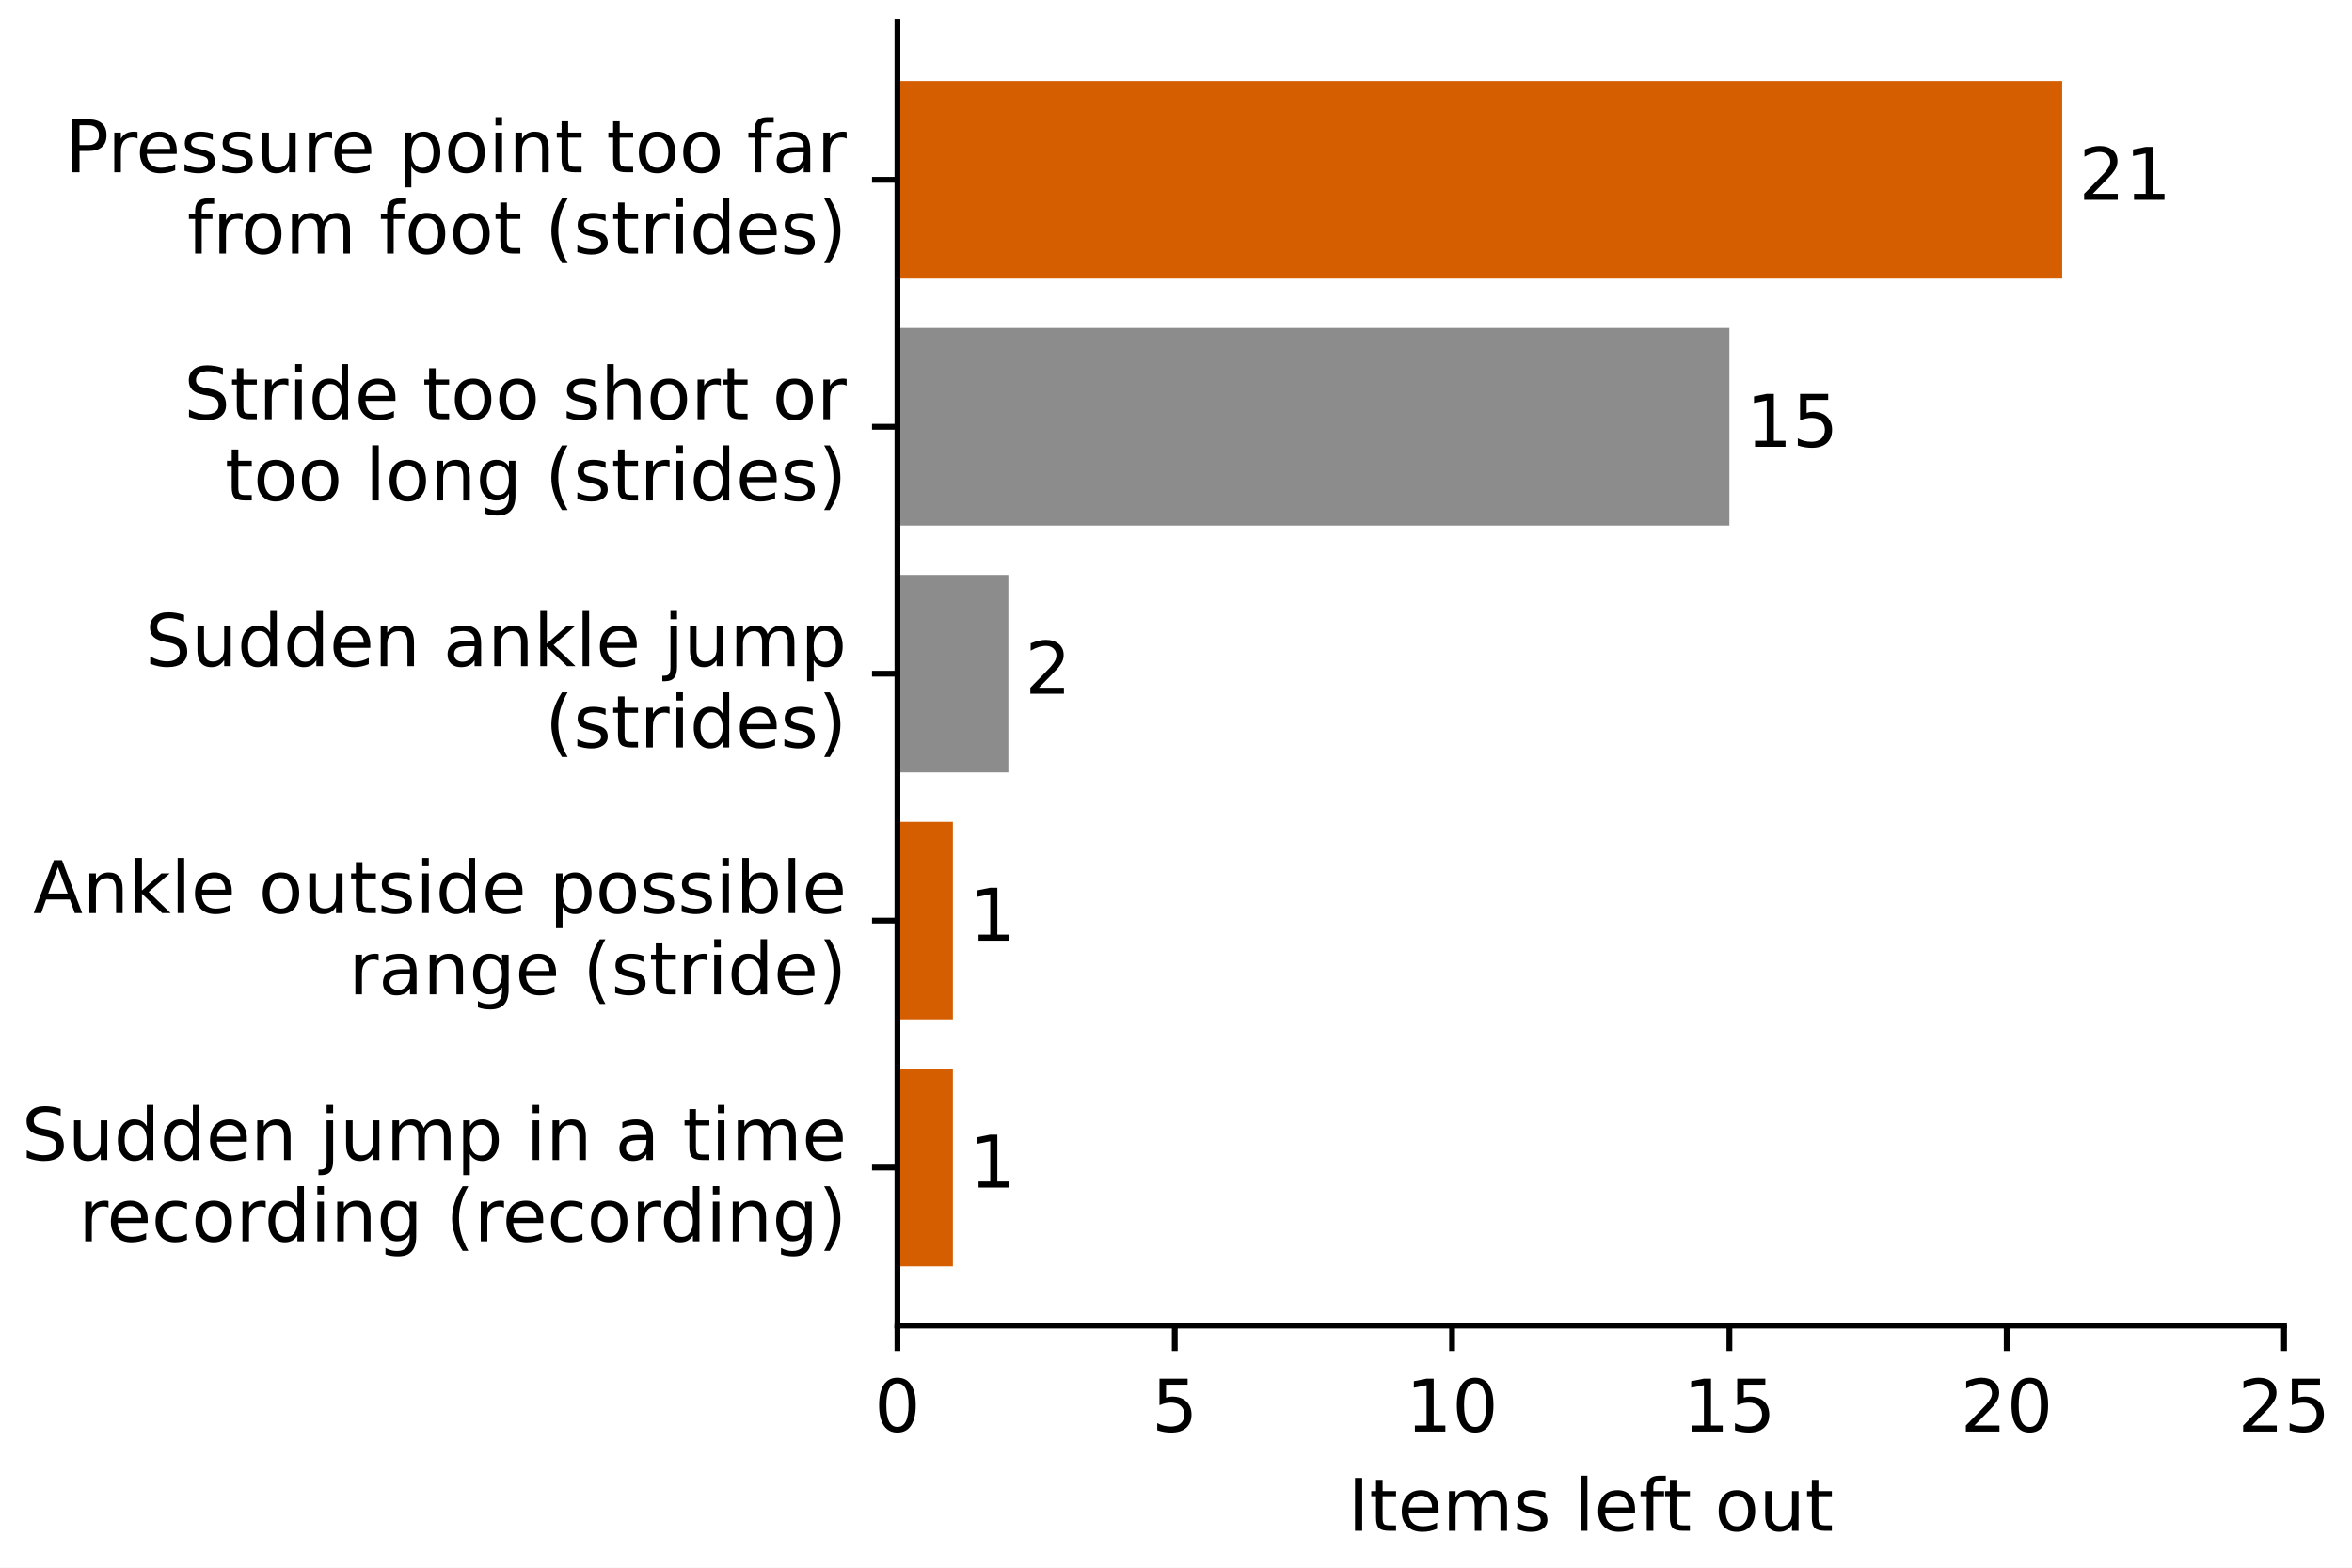
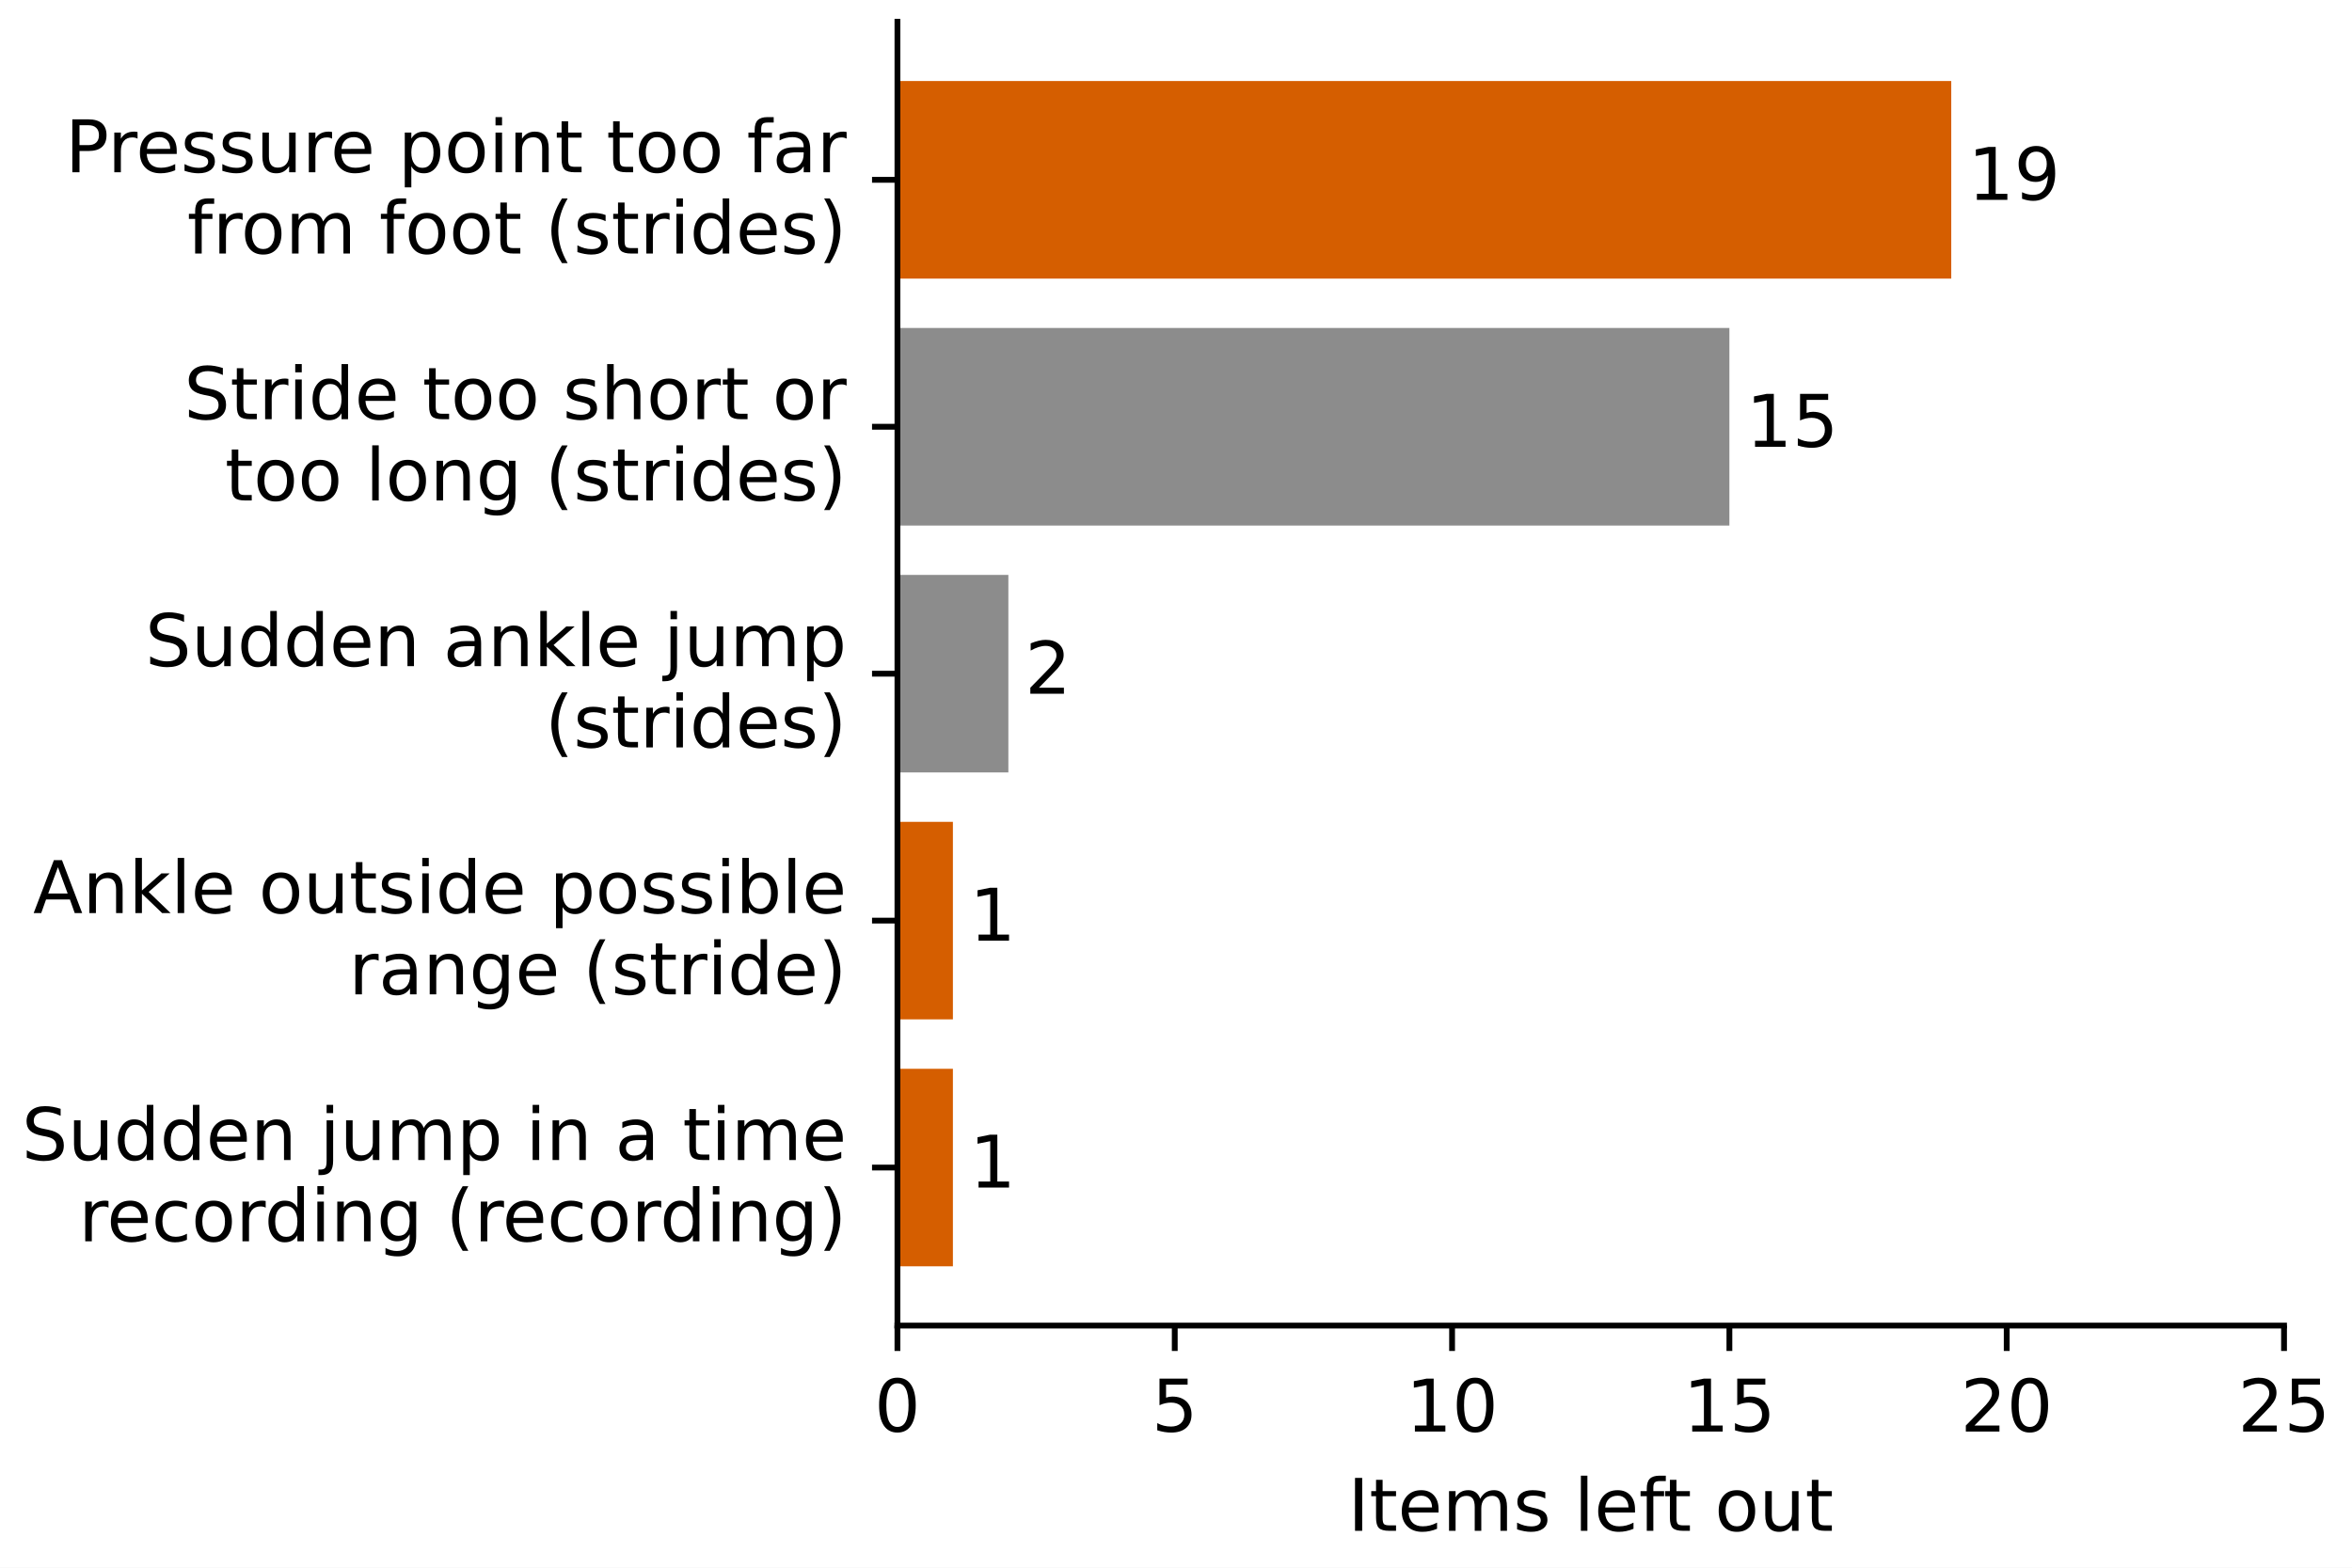
<svg xmlns="http://www.w3.org/2000/svg" xmlns:xlink="http://www.w3.org/1999/xlink" width="324pt" height="216pt" viewBox="0 0 324 216" version="1.1">
  <defs>
    <style type="text/css">*{stroke-linejoin: round; stroke-linecap: butt}</style>
  </defs>
  <g id="figure_1">
    <g id="patch_1">
      <path d="M 0 216  L 324 216  L 324 0  L 0 0  z " style="fill: #ffffff" />
    </g>
    <g id="axes_1">
      <g id="patch_2">
        <path d="M 123.627 182.644  L 314.637 182.644  L 314.637 3  L 123.627 3  z " style="fill: #ffffff" />
      </g>
      <g id="patch_3">
-         <path d="M 123.627 174.478  L 131.267 174.478  L 131.267 147.259  L 123.627 147.259  z " clip-path="url(#pdf48faaef5)" style="fill: #d55e00" />
+         <path d="M 123.627 174.478  L 131.267 174.478  L 131.267 147.259  L 123.627 147.259  z " clip-path="url(#p18953fcb03)" style="fill: #d55e00" />
      </g>
      <g id="patch_4">
-         <path d="M 123.627 140.455  L 131.267 140.455  L 131.267 113.236  L 123.627 113.236  z " clip-path="url(#pdf48faaef5)" style="fill: #d55e00" />
+         <path d="M 123.627 140.455  L 131.267 140.455  L 131.267 113.236  L 123.627 113.236  z " clip-path="url(#p18953fcb03)" style="fill: #d55e00" />
      </g>
      <g id="patch_5">
-         <path d="M 123.627 106.431  L 138.908 106.431  L 138.908 79.213  L 123.627 79.213  z " clip-path="url(#pdf48faaef5)" style="fill: #8c8c8c" />
+         <path d="M 123.627 106.431  L 138.908 106.431  L 138.908 79.213  L 123.627 79.213  z " clip-path="url(#p18953fcb03)" style="fill: #8c8c8c" />
      </g>
      <g id="patch_6">
-         <path d="M 123.627 72.408  L 238.233 72.408  L 238.233 45.189  L 123.627 45.189  z " clip-path="url(#pdf48faaef5)" style="fill: #8c8c8c" />
+         <path d="M 123.627 72.408  L 238.233 72.408  L 238.233 45.189  L 123.627 45.189  z " clip-path="url(#p18953fcb03)" style="fill: #8c8c8c" />
      </g>
      <g id="patch_7">
-         <path d="M 123.627 38.385  L 284.076 38.385  L 284.076 11.166  L 123.627 11.166  z " clip-path="url(#pdf48faaef5)" style="fill: #d55e00" />
+         <path d="M 123.627 38.385  L 268.795 38.385  L 268.795 11.166  L 123.627 11.166  z " clip-path="url(#p18953fcb03)" style="fill: #d55e00" />
      </g>
      <g id="matplotlib.axis_1">
        <g id="xtick_1">
          <g id="line2d_1">
            <defs>
-               <path id="m8a7dfdd1c2" d="M 0 0  L 0 3.5  " style="stroke: #000000; stroke-width: 0.8" />
+               <path id="mf8f6fd2072" d="M 0 0  L 0 3.5  " style="stroke: #000000; stroke-width: 0.8" />
            </defs>
            <g>
-               <use xlink:href="#m8a7dfdd1c2" x="123.627" y="182.644" style="stroke: #000000; stroke-width: 0.8" />
+               <use xlink:href="#mf8f6fd2072" x="123.627" y="182.644" style="stroke: #000000; stroke-width: 0.8" />
            </g>
          </g>
          <g id="text_1">
            <g transform="translate(120.4456 197.2419) scale(0.1 -0.1)">
              <defs>
                <path id="DejaVuSans-30" d="M 2034 4250  Q 1547 4250 1301 3770  Q 1056 3291 1056 2328  Q 1056 1369 1301 889  Q 1547 409 2034 409  Q 2525 409 2770 889  Q 3016 1369 3016 2328  Q 3016 3291 2770 3770  Q 2525 4250 2034 4250  z M 2034 4750  Q 2819 4750 3233 4129  Q 3647 3509 3647 2328  Q 3647 1150 3233 529  Q 2819 -91 2034 -91  Q 1250 -91 836 529  Q 422 1150 422 2328  Q 422 3509 836 4129  Q 1250 4750 2034 4750  z " transform="scale(0.015625)" />
              </defs>
              <use xlink:href="#DejaVuSans-30" />
            </g>
          </g>
        </g>
        <g id="xtick_2">
          <g id="line2d_2">
            <g>
-               <use xlink:href="#m8a7dfdd1c2" x="161.829" y="182.644" style="stroke: #000000; stroke-width: 0.8" />
+               <use xlink:href="#mf8f6fd2072" x="161.829" y="182.644" style="stroke: #000000; stroke-width: 0.8" />
            </g>
          </g>
          <g id="text_2">
            <g transform="translate(158.6476 197.2419) scale(0.1 -0.1)">
              <defs>
                <path id="DejaVuSans-35" d="M 691 4666  L 3169 4666  L 3169 4134  L 1269 4134  L 1269 2991  Q 1406 3038 1543 3061  Q 1681 3084 1819 3084  Q 2600 3084 3056 2656  Q 3513 2228 3513 1497  Q 3513 744 3044 326  Q 2575 -91 1722 -91  Q 1428 -91 1123 -41  Q 819 9 494 109  L 494 744  Q 775 591 1075 516  Q 1375 441 1709 441  Q 2250 441 2565 725  Q 2881 1009 2881 1497  Q 2881 1984 2565 2268  Q 2250 2553 1709 2553  Q 1456 2553 1204 2497  Q 953 2441 691 2322  L 691 4666  z " transform="scale(0.015625)" />
              </defs>
              <use xlink:href="#DejaVuSans-35" />
            </g>
          </g>
        </g>
        <g id="xtick_3">
          <g id="line2d_3">
            <g>
-               <use xlink:href="#m8a7dfdd1c2" x="200.031" y="182.644" style="stroke: #000000; stroke-width: 0.8" />
+               <use xlink:href="#mf8f6fd2072" x="200.031" y="182.644" style="stroke: #000000; stroke-width: 0.8" />
            </g>
          </g>
          <g id="text_3">
            <g transform="translate(193.6685 197.2419) scale(0.1 -0.1)">
              <defs>
                <path id="DejaVuSans-31" d="M 794 531  L 1825 531  L 1825 4091  L 703 3866  L 703 4441  L 1819 4666  L 2450 4666  L 2450 531  L 3481 531  L 3481 0  L 794 0  L 794 531  z " transform="scale(0.015625)" />
              </defs>
              <use xlink:href="#DejaVuSans-31" />
              <use xlink:href="#DejaVuSans-30" transform="translate(63.62305 0)" />
            </g>
          </g>
        </g>
        <g id="xtick_4">
          <g id="line2d_4">
            <g>
-               <use xlink:href="#m8a7dfdd1c2" x="238.233" y="182.644" style="stroke: #000000; stroke-width: 0.8" />
+               <use xlink:href="#mf8f6fd2072" x="238.233" y="182.644" style="stroke: #000000; stroke-width: 0.8" />
            </g>
          </g>
          <g id="text_4">
            <g transform="translate(231.8706 197.2419) scale(0.1 -0.1)">
              <use xlink:href="#DejaVuSans-31" />
              <use xlink:href="#DejaVuSans-35" transform="translate(63.62305 0)" />
            </g>
          </g>
        </g>
        <g id="xtick_5">
          <g id="line2d_5">
            <g>
-               <use xlink:href="#m8a7dfdd1c2" x="276.435" y="182.644" style="stroke: #000000; stroke-width: 0.8" />
+               <use xlink:href="#mf8f6fd2072" x="276.435" y="182.644" style="stroke: #000000; stroke-width: 0.8" />
            </g>
          </g>
          <g id="text_5">
            <g transform="translate(270.0727 197.2419) scale(0.1 -0.1)">
              <defs>
                <path id="DejaVuSans-32" d="M 1228 531  L 3431 531  L 3431 0  L 469 0  L 469 531  Q 828 903 1448 1529  Q 2069 2156 2228 2338  Q 2531 2678 2651 2914  Q 2772 3150 2772 3378  Q 2772 3750 2511 3984  Q 2250 4219 1831 4219  Q 1534 4219 1204 4116  Q 875 4013 500 3803  L 500 4441  Q 881 4594 1212 4672  Q 1544 4750 1819 4750  Q 2544 4750 2975 4387  Q 3406 4025 3406 3419  Q 3406 3131 3298 2873  Q 3191 2616 2906 2266  Q 2828 2175 2409 1742  Q 1991 1309 1228 531  z " transform="scale(0.015625)" />
              </defs>
              <use xlink:href="#DejaVuSans-32" />
              <use xlink:href="#DejaVuSans-30" transform="translate(63.62305 0)" />
            </g>
          </g>
        </g>
        <g id="xtick_6">
          <g id="line2d_6">
            <g>
-               <use xlink:href="#m8a7dfdd1c2" x="314.637" y="182.644" style="stroke: #000000; stroke-width: 0.8" />
+               <use xlink:href="#mf8f6fd2072" x="314.637" y="182.644" style="stroke: #000000; stroke-width: 0.8" />
            </g>
          </g>
          <g id="text_6">
            <g transform="translate(308.2748 197.2419) scale(0.1 -0.1)">
              <use xlink:href="#DejaVuSans-32" />
              <use xlink:href="#DejaVuSans-35" transform="translate(63.62305 0)" />
            </g>
          </g>
        </g>
        <g id="text_7">
          <g transform="translate(185.6805 210.9201) scale(0.1 -0.1)">
            <defs>
              <path id="DejaVuSans-49" d="M 628 4666  L 1259 4666  L 1259 0  L 628 0  L 628 4666  z " transform="scale(0.015625)" />
              <path id="DejaVuSans-74" d="M 1172 4494  L 1172 3500  L 2356 3500  L 2356 3053  L 1172 3053  L 1172 1153  Q 1172 725 1289 603  Q 1406 481 1766 481  L 2356 481  L 2356 0  L 1766 0  Q 1100 0 847 248  Q 594 497 594 1153  L 594 3053  L 172 3053  L 172 3500  L 594 3500  L 594 4494  L 1172 4494  z " transform="scale(0.015625)" />
              <path id="DejaVuSans-65" d="M 3597 1894  L 3597 1613  L 953 1613  Q 991 1019 1311 708  Q 1631 397 2203 397  Q 2534 397 2845 478  Q 3156 559 3463 722  L 3463 178  Q 3153 47 2828 -22  Q 2503 -91 2169 -91  Q 1331 -91 842 396  Q 353 884 353 1716  Q 353 2575 817 3079  Q 1281 3584 2069 3584  Q 2775 3584 3186 3129  Q 3597 2675 3597 1894  z M 3022 2063  Q 3016 2534 2758 2815  Q 2500 3097 2075 3097  Q 1594 3097 1305 2825  Q 1016 2553 972 2059  L 3022 2063  z " transform="scale(0.015625)" />
              <path id="DejaVuSans-6d" d="M 3328 2828  Q 3544 3216 3844 3400  Q 4144 3584 4550 3584  Q 5097 3584 5394 3201  Q 5691 2819 5691 2113  L 5691 0  L 5113 0  L 5113 2094  Q 5113 2597 4934 2840  Q 4756 3084 4391 3084  Q 3944 3084 3684 2787  Q 3425 2491 3425 1978  L 3425 0  L 2847 0  L 2847 2094  Q 2847 2600 2669 2842  Q 2491 3084 2119 3084  Q 1678 3084 1418 2786  Q 1159 2488 1159 1978  L 1159 0  L 581 0  L 581 3500  L 1159 3500  L 1159 2956  Q 1356 3278 1631 3431  Q 1906 3584 2284 3584  Q 2666 3584 2933 3390  Q 3200 3197 3328 2828  z " transform="scale(0.015625)" />
              <path id="DejaVuSans-73" d="M 2834 3397  L 2834 2853  Q 2591 2978 2328 3040  Q 2066 3103 1784 3103  Q 1356 3103 1142 2972  Q 928 2841 928 2578  Q 928 2378 1081 2264  Q 1234 2150 1697 2047  L 1894 2003  Q 2506 1872 2764 1633  Q 3022 1394 3022 966  Q 3022 478 2636 193  Q 2250 -91 1575 -91  Q 1294 -91 989 -36  Q 684 19 347 128  L 347 722  Q 666 556 975 473  Q 1284 391 1588 391  Q 1994 391 2212 530  Q 2431 669 2431 922  Q 2431 1156 2273 1281  Q 2116 1406 1581 1522  L 1381 1569  Q 847 1681 609 1914  Q 372 2147 372 2553  Q 372 3047 722 3315  Q 1072 3584 1716 3584  Q 2034 3584 2315 3537  Q 2597 3491 2834 3397  z " transform="scale(0.015625)" />
              <path id="DejaVuSans-20" transform="scale(0.015625)" />
              <path id="DejaVuSans-6c" d="M 603 4863  L 1178 4863  L 1178 0  L 603 0  L 603 4863  z " transform="scale(0.015625)" />
              <path id="DejaVuSans-66" d="M 2375 4863  L 2375 4384  L 1825 4384  Q 1516 4384 1395 4259  Q 1275 4134 1275 3809  L 1275 3500  L 2222 3500  L 2222 3053  L 1275 3053  L 1275 0  L 697 0  L 697 3053  L 147 3053  L 147 3500  L 697 3500  L 697 3744  Q 697 4328 969 4595  Q 1241 4863 1831 4863  L 2375 4863  z " transform="scale(0.015625)" />
              <path id="DejaVuSans-6f" d="M 1959 3097  Q 1497 3097 1228 2736  Q 959 2375 959 1747  Q 959 1119 1226 758  Q 1494 397 1959 397  Q 2419 397 2687 759  Q 2956 1122 2956 1747  Q 2956 2369 2687 2733  Q 2419 3097 1959 3097  z M 1959 3584  Q 2709 3584 3137 3096  Q 3566 2609 3566 1747  Q 3566 888 3137 398  Q 2709 -91 1959 -91  Q 1206 -91 779 398  Q 353 888 353 1747  Q 353 2609 779 3096  Q 1206 3584 1959 3584  z " transform="scale(0.015625)" />
              <path id="DejaVuSans-75" d="M 544 1381  L 544 3500  L 1119 3500  L 1119 1403  Q 1119 906 1312 657  Q 1506 409 1894 409  Q 2359 409 2629 706  Q 2900 1003 2900 1516  L 2900 3500  L 3475 3500  L 3475 0  L 2900 0  L 2900 538  Q 2691 219 2414 64  Q 2138 -91 1772 -91  Q 1169 -91 856 284  Q 544 659 544 1381  z M 1991 3584  L 1991 3584  z " transform="scale(0.015625)" />
            </defs>
            <use xlink:href="#DejaVuSans-49" />
            <use xlink:href="#DejaVuSans-74" transform="translate(29.49219 0)" />
            <use xlink:href="#DejaVuSans-65" transform="translate(68.70117 0)" />
            <use xlink:href="#DejaVuSans-6d" transform="translate(130.2246 0)" />
            <use xlink:href="#DejaVuSans-73" transform="translate(227.6367 0)" />
            <use xlink:href="#DejaVuSans-20" transform="translate(279.7363 0)" />
            <use xlink:href="#DejaVuSans-6c" transform="translate(311.5234 0)" />
            <use xlink:href="#DejaVuSans-65" transform="translate(339.3066 0)" />
            <use xlink:href="#DejaVuSans-66" transform="translate(400.8301 0)" />
            <use xlink:href="#DejaVuSans-74" transform="translate(434.2852 0)" />
            <use xlink:href="#DejaVuSans-20" transform="translate(473.4941 0)" />
            <use xlink:href="#DejaVuSans-6f" transform="translate(505.2812 0)" />
            <use xlink:href="#DejaVuSans-75" transform="translate(566.4629 0)" />
            <use xlink:href="#DejaVuSans-74" transform="translate(629.8418 0)" />
          </g>
        </g>
      </g>
      <g id="matplotlib.axis_2">
        <g id="ytick_1">
          <g id="line2d_7">
            <defs>
-               <path id="m65fc796db2" d="M 0 0  L -3.5 0  " style="stroke: #000000; stroke-width: 0.8" />
+               <path id="mb30c37a67d" d="M 0 0  L -3.5 0  " style="stroke: #000000; stroke-width: 0.8" />
            </defs>
            <g>
-               <use xlink:href="#m65fc796db2" x="123.627" y="160.869" style="stroke: #000000; stroke-width: 0.8" />
+               <use xlink:href="#mb30c37a67d" x="123.627" y="160.869" style="stroke: #000000; stroke-width: 0.8" />
            </g>
          </g>
          <g id="text_8">
            <g transform="translate(3.00024 159.8287) scale(0.1 -0.1)">
              <defs>
                <path id="DejaVuSans-53" d="M 3425 4513  L 3425 3897  Q 3066 4069 2747 4153  Q 2428 4238 2131 4238  Q 1616 4238 1336 4038  Q 1056 3838 1056 3469  Q 1056 3159 1242 3001  Q 1428 2844 1947 2747  L 2328 2669  Q 3034 2534 3370 2195  Q 3706 1856 3706 1288  Q 3706 609 3251 259  Q 2797 -91 1919 -91  Q 1588 -91 1214 -16  Q 841 59 441 206  L 441 856  Q 825 641 1194 531  Q 1563 422 1919 422  Q 2459 422 2753 634  Q 3047 847 3047 1241  Q 3047 1584 2836 1778  Q 2625 1972 2144 2069  L 1759 2144  Q 1053 2284 737 2584  Q 422 2884 422 3419  Q 422 4038 858 4394  Q 1294 4750 2059 4750  Q 2388 4750 2728 4690  Q 3069 4631 3425 4513  z " transform="scale(0.015625)" />
                <path id="DejaVuSans-64" d="M 2906 2969  L 2906 4863  L 3481 4863  L 3481 0  L 2906 0  L 2906 525  Q 2725 213 2448 61  Q 2172 -91 1784 -91  Q 1150 -91 751 415  Q 353 922 353 1747  Q 353 2572 751 3078  Q 1150 3584 1784 3584  Q 2172 3584 2448 3432  Q 2725 3281 2906 2969  z M 947 1747  Q 947 1113 1208 752  Q 1469 391 1925 391  Q 2381 391 2643 752  Q 2906 1113 2906 1747  Q 2906 2381 2643 2742  Q 2381 3103 1925 3103  Q 1469 3103 1208 2742  Q 947 2381 947 1747  z " transform="scale(0.015625)" />
                <path id="DejaVuSans-6e" d="M 3513 2113  L 3513 0  L 2938 0  L 2938 2094  Q 2938 2591 2744 2837  Q 2550 3084 2163 3084  Q 1697 3084 1428 2787  Q 1159 2491 1159 1978  L 1159 0  L 581 0  L 581 3500  L 1159 3500  L 1159 2956  Q 1366 3272 1645 3428  Q 1925 3584 2291 3584  Q 2894 3584 3203 3211  Q 3513 2838 3513 2113  z " transform="scale(0.015625)" />
                <path id="DejaVuSans-6a" d="M 603 3500  L 1178 3500  L 1178 -63  Q 1178 -731 923 -1031  Q 669 -1331 103 -1331  L -116 -1331  L -116 -844  L 38 -844  Q 366 -844 484 -692  Q 603 -541 603 -63  L 603 3500  z M 603 4863  L 1178 4863  L 1178 4134  L 603 4134  L 603 4863  z " transform="scale(0.015625)" />
                <path id="DejaVuSans-70" d="M 1159 525  L 1159 -1331  L 581 -1331  L 581 3500  L 1159 3500  L 1159 2969  Q 1341 3281 1617 3432  Q 1894 3584 2278 3584  Q 2916 3584 3314 3078  Q 3713 2572 3713 1747  Q 3713 922 3314 415  Q 2916 -91 2278 -91  Q 1894 -91 1617 61  Q 1341 213 1159 525  z M 3116 1747  Q 3116 2381 2855 2742  Q 2594 3103 2138 3103  Q 1681 3103 1420 2742  Q 1159 2381 1159 1747  Q 1159 1113 1420 752  Q 1681 391 2138 391  Q 2594 391 2855 752  Q 3116 1113 3116 1747  z " transform="scale(0.015625)" />
                <path id="DejaVuSans-69" d="M 603 3500  L 1178 3500  L 1178 0  L 603 0  L 603 3500  z M 603 4863  L 1178 4863  L 1178 4134  L 603 4134  L 603 4863  z " transform="scale(0.015625)" />
                <path id="DejaVuSans-61" d="M 2194 1759  Q 1497 1759 1228 1600  Q 959 1441 959 1056  Q 959 750 1161 570  Q 1363 391 1709 391  Q 2188 391 2477 730  Q 2766 1069 2766 1631  L 2766 1759  L 2194 1759  z M 3341 1997  L 3341 0  L 2766 0  L 2766 531  Q 2569 213 2275 61  Q 1981 -91 1556 -91  Q 1019 -91 701 211  Q 384 513 384 1019  Q 384 1609 779 1909  Q 1175 2209 1959 2209  L 2766 2209  L 2766 2266  Q 2766 2663 2505 2880  Q 2244 3097 1772 3097  Q 1472 3097 1187 3025  Q 903 2953 641 2809  L 641 3341  Q 956 3463 1253 3523  Q 1550 3584 1831 3584  Q 2591 3584 2966 3190  Q 3341 2797 3341 1997  z " transform="scale(0.015625)" />
              </defs>
              <use xlink:href="#DejaVuSans-53" />
              <use xlink:href="#DejaVuSans-75" transform="translate(63.47656 0)" />
              <use xlink:href="#DejaVuSans-64" transform="translate(126.8555 0)" />
              <use xlink:href="#DejaVuSans-64" transform="translate(190.332 0)" />
              <use xlink:href="#DejaVuSans-65" transform="translate(253.8086 0)" />
              <use xlink:href="#DejaVuSans-6e" transform="translate(315.332 0)" />
              <use xlink:href="#DejaVuSans-20" transform="translate(378.7109 0)" />
              <use xlink:href="#DejaVuSans-6a" transform="translate(410.498 0)" />
              <use xlink:href="#DejaVuSans-75" transform="translate(438.2812 0)" />
              <use xlink:href="#DejaVuSans-6d" transform="translate(501.6602 0)" />
              <use xlink:href="#DejaVuSans-70" transform="translate(599.0723 0)" />
              <use xlink:href="#DejaVuSans-20" transform="translate(662.5488 0)" />
              <use xlink:href="#DejaVuSans-69" transform="translate(694.3359 0)" />
              <use xlink:href="#DejaVuSans-6e" transform="translate(722.1191 0)" />
              <use xlink:href="#DejaVuSans-20" transform="translate(785.498 0)" />
              <use xlink:href="#DejaVuSans-61" transform="translate(817.2852 0)" />
              <use xlink:href="#DejaVuSans-20" transform="translate(878.5645 0)" />
              <use xlink:href="#DejaVuSans-74" transform="translate(910.3516 0)" />
              <use xlink:href="#DejaVuSans-69" transform="translate(949.5605 0)" />
              <use xlink:href="#DejaVuSans-6d" transform="translate(977.3438 0)" />
              <use xlink:href="#DejaVuSans-65" transform="translate(1074.756 0)" />
            </g>
            <g transform="translate(10.83618 171.0265) scale(0.1 -0.1)">
              <defs>
                <path id="DejaVuSans-72" d="M 2631 2963  Q 2534 3019 2420 3045  Q 2306 3072 2169 3072  Q 1681 3072 1420 2755  Q 1159 2438 1159 1844  L 1159 0  L 581 0  L 581 3500  L 1159 3500  L 1159 2956  Q 1341 3275 1631 3429  Q 1922 3584 2338 3584  Q 2397 3584 2469 3576  Q 2541 3569 2628 3553  L 2631 2963  z " transform="scale(0.015625)" />
                <path id="DejaVuSans-63" d="M 3122 3366  L 3122 2828  Q 2878 2963 2633 3030  Q 2388 3097 2138 3097  Q 1578 3097 1268 2742  Q 959 2388 959 1747  Q 959 1106 1268 751  Q 1578 397 2138 397  Q 2388 397 2633 464  Q 2878 531 3122 666  L 3122 134  Q 2881 22 2623 -34  Q 2366 -91 2075 -91  Q 1284 -91 818 406  Q 353 903 353 1747  Q 353 2603 823 3093  Q 1294 3584 2113 3584  Q 2378 3584 2631 3529  Q 2884 3475 3122 3366  z " transform="scale(0.015625)" />
                <path id="DejaVuSans-67" d="M 2906 1791  Q 2906 2416 2648 2759  Q 2391 3103 1925 3103  Q 1463 3103 1205 2759  Q 947 2416 947 1791  Q 947 1169 1205 825  Q 1463 481 1925 481  Q 2391 481 2648 825  Q 2906 1169 2906 1791  z M 3481 434  Q 3481 -459 3084 -895  Q 2688 -1331 1869 -1331  Q 1566 -1331 1297 -1286  Q 1028 -1241 775 -1147  L 775 -588  Q 1028 -725 1275 -790  Q 1522 -856 1778 -856  Q 2344 -856 2625 -561  Q 2906 -266 2906 331  L 2906 616  Q 2728 306 2450 153  Q 2172 0 1784 0  Q 1141 0 747 490  Q 353 981 353 1791  Q 353 2603 747 3093  Q 1141 3584 1784 3584  Q 2172 3584 2450 3431  Q 2728 3278 2906 2969  L 2906 3500  L 3481 3500  L 3481 434  z " transform="scale(0.015625)" />
                <path id="DejaVuSans-28" d="M 1984 4856  Q 1566 4138 1362 3434  Q 1159 2731 1159 2009  Q 1159 1288 1364 580  Q 1569 -128 1984 -844  L 1484 -844  Q 1016 -109 783 600  Q 550 1309 550 2009  Q 550 2706 781 3412  Q 1013 4119 1484 4856  L 1984 4856  z " transform="scale(0.015625)" />
                <path id="DejaVuSans-29" d="M 513 4856  L 1013 4856  Q 1481 4119 1714 3412  Q 1947 2706 1947 2009  Q 1947 1309 1714 600  Q 1481 -109 1013 -844  L 513 -844  Q 928 -128 1133 580  Q 1338 1288 1338 2009  Q 1338 2731 1133 3434  Q 928 4138 513 4856  z " transform="scale(0.015625)" />
              </defs>
              <use xlink:href="#DejaVuSans-72" />
              <use xlink:href="#DejaVuSans-65" transform="translate(38.86328 0)" />
              <use xlink:href="#DejaVuSans-63" transform="translate(100.3867 0)" />
              <use xlink:href="#DejaVuSans-6f" transform="translate(155.3672 0)" />
              <use xlink:href="#DejaVuSans-72" transform="translate(216.5488 0)" />
              <use xlink:href="#DejaVuSans-64" transform="translate(255.9121 0)" />
              <use xlink:href="#DejaVuSans-69" transform="translate(319.3887 0)" />
              <use xlink:href="#DejaVuSans-6e" transform="translate(347.1719 0)" />
              <use xlink:href="#DejaVuSans-67" transform="translate(410.5508 0)" />
              <use xlink:href="#DejaVuSans-20" transform="translate(474.0273 0)" />
              <use xlink:href="#DejaVuSans-28" transform="translate(505.8145 0)" />
              <use xlink:href="#DejaVuSans-72" transform="translate(544.8281 0)" />
              <use xlink:href="#DejaVuSans-65" transform="translate(583.6914 0)" />
              <use xlink:href="#DejaVuSans-63" transform="translate(645.2148 0)" />
              <use xlink:href="#DejaVuSans-6f" transform="translate(700.1953 0)" />
              <use xlink:href="#DejaVuSans-72" transform="translate(761.377 0)" />
              <use xlink:href="#DejaVuSans-64" transform="translate(800.7402 0)" />
              <use xlink:href="#DejaVuSans-69" transform="translate(864.2168 0)" />
              <use xlink:href="#DejaVuSans-6e" transform="translate(892 0)" />
              <use xlink:href="#DejaVuSans-67" transform="translate(955.3789 0)" />
              <use xlink:href="#DejaVuSans-29" transform="translate(1018.855 0)" />
            </g>
          </g>
        </g>
        <g id="ytick_2">
          <g id="line2d_8">
            <g>
-               <use xlink:href="#m65fc796db2" x="123.627" y="126.845" style="stroke: #000000; stroke-width: 0.8" />
+               <use xlink:href="#mb30c37a67d" x="123.627" y="126.845" style="stroke: #000000; stroke-width: 0.8" />
            </g>
          </g>
          <g id="text_9">
            <g transform="translate(4.561177 125.8054) scale(0.1 -0.1)">
              <defs>
                <path id="DejaVuSans-41" d="M 2188 4044  L 1331 1722  L 3047 1722  L 2188 4044  z M 1831 4666  L 2547 4666  L 4325 0  L 3669 0  L 3244 1197  L 1141 1197  L 716 0  L 50 0  L 1831 4666  z " transform="scale(0.015625)" />
                <path id="DejaVuSans-6b" d="M 581 4863  L 1159 4863  L 1159 1991  L 2875 3500  L 3609 3500  L 1753 1863  L 3688 0  L 2938 0  L 1159 1709  L 1159 0  L 581 0  L 581 4863  z " transform="scale(0.015625)" />
                <path id="DejaVuSans-62" d="M 3116 1747  Q 3116 2381 2855 2742  Q 2594 3103 2138 3103  Q 1681 3103 1420 2742  Q 1159 2381 1159 1747  Q 1159 1113 1420 752  Q 1681 391 2138 391  Q 2594 391 2855 752  Q 3116 1113 3116 1747  z M 1159 2969  Q 1341 3281 1617 3432  Q 1894 3584 2278 3584  Q 2916 3584 3314 3078  Q 3713 2572 3713 1747  Q 3713 922 3314 415  Q 2916 -91 2278 -91  Q 1894 -91 1617 61  Q 1341 213 1159 525  L 1159 0  L 581 0  L 581 4863  L 1159 4863  L 1159 2969  z " transform="scale(0.015625)" />
              </defs>
              <use xlink:href="#DejaVuSans-41" />
              <use xlink:href="#DejaVuSans-6e" transform="translate(68.4082 0)" />
              <use xlink:href="#DejaVuSans-6b" transform="translate(131.7871 0)" />
              <use xlink:href="#DejaVuSans-6c" transform="translate(189.6973 0)" />
              <use xlink:href="#DejaVuSans-65" transform="translate(217.4805 0)" />
              <use xlink:href="#DejaVuSans-20" transform="translate(279.0039 0)" />
              <use xlink:href="#DejaVuSans-6f" transform="translate(310.791 0)" />
              <use xlink:href="#DejaVuSans-75" transform="translate(371.9727 0)" />
              <use xlink:href="#DejaVuSans-74" transform="translate(435.3516 0)" />
              <use xlink:href="#DejaVuSans-73" transform="translate(474.5605 0)" />
              <use xlink:href="#DejaVuSans-69" transform="translate(526.6602 0)" />
              <use xlink:href="#DejaVuSans-64" transform="translate(554.4434 0)" />
              <use xlink:href="#DejaVuSans-65" transform="translate(617.9199 0)" />
              <use xlink:href="#DejaVuSans-20" transform="translate(679.4434 0)" />
              <use xlink:href="#DejaVuSans-70" transform="translate(711.2305 0)" />
              <use xlink:href="#DejaVuSans-6f" transform="translate(774.707 0)" />
              <use xlink:href="#DejaVuSans-73" transform="translate(835.8887 0)" />
              <use xlink:href="#DejaVuSans-73" transform="translate(887.9883 0)" />
              <use xlink:href="#DejaVuSans-69" transform="translate(940.0879 0)" />
              <use xlink:href="#DejaVuSans-62" transform="translate(967.8711 0)" />
              <use xlink:href="#DejaVuSans-6c" transform="translate(1031.348 0)" />
              <use xlink:href="#DejaVuSans-65" transform="translate(1059.131 0)" />
            </g>
            <g transform="translate(48.04711 137.0032) scale(0.1 -0.1)">
              <use xlink:href="#DejaVuSans-72" />
              <use xlink:href="#DejaVuSans-61" transform="translate(41.11328 0)" />
              <use xlink:href="#DejaVuSans-6e" transform="translate(102.3926 0)" />
              <use xlink:href="#DejaVuSans-67" transform="translate(165.7715 0)" />
              <use xlink:href="#DejaVuSans-65" transform="translate(229.248 0)" />
              <use xlink:href="#DejaVuSans-20" transform="translate(290.7715 0)" />
              <use xlink:href="#DejaVuSans-28" transform="translate(322.5586 0)" />
              <use xlink:href="#DejaVuSans-73" transform="translate(361.5723 0)" />
              <use xlink:href="#DejaVuSans-74" transform="translate(413.6719 0)" />
              <use xlink:href="#DejaVuSans-72" transform="translate(452.8809 0)" />
              <use xlink:href="#DejaVuSans-69" transform="translate(493.9941 0)" />
              <use xlink:href="#DejaVuSans-64" transform="translate(521.7773 0)" />
              <use xlink:href="#DejaVuSans-65" transform="translate(585.2539 0)" />
              <use xlink:href="#DejaVuSans-29" transform="translate(646.7773 0)" />
            </g>
          </g>
        </g>
        <g id="ytick_3">
          <g id="line2d_9">
            <g>
-               <use xlink:href="#m65fc796db2" x="123.627" y="92.822" style="stroke: #000000; stroke-width: 0.8" />
+               <use xlink:href="#mb30c37a67d" x="123.627" y="92.822" style="stroke: #000000; stroke-width: 0.8" />
            </g>
          </g>
          <g id="text_10">
            <g transform="translate(20.00493 91.78203) scale(0.1 -0.1)">
              <use xlink:href="#DejaVuSans-53" />
              <use xlink:href="#DejaVuSans-75" transform="translate(63.47656 0)" />
              <use xlink:href="#DejaVuSans-64" transform="translate(126.8555 0)" />
              <use xlink:href="#DejaVuSans-64" transform="translate(190.332 0)" />
              <use xlink:href="#DejaVuSans-65" transform="translate(253.8086 0)" />
              <use xlink:href="#DejaVuSans-6e" transform="translate(315.332 0)" />
              <use xlink:href="#DejaVuSans-20" transform="translate(378.7109 0)" />
              <use xlink:href="#DejaVuSans-61" transform="translate(410.498 0)" />
              <use xlink:href="#DejaVuSans-6e" transform="translate(471.7773 0)" />
              <use xlink:href="#DejaVuSans-6b" transform="translate(535.1562 0)" />
              <use xlink:href="#DejaVuSans-6c" transform="translate(593.0664 0)" />
              <use xlink:href="#DejaVuSans-65" transform="translate(620.8496 0)" />
              <use xlink:href="#DejaVuSans-20" transform="translate(682.373 0)" />
              <use xlink:href="#DejaVuSans-6a" transform="translate(714.1602 0)" />
              <use xlink:href="#DejaVuSans-75" transform="translate(741.9434 0)" />
              <use xlink:href="#DejaVuSans-6d" transform="translate(805.3223 0)" />
              <use xlink:href="#DejaVuSans-70" transform="translate(902.7344 0)" />
            </g>
            <g transform="translate(75.09399 102.9798) scale(0.1 -0.1)">
              <use xlink:href="#DejaVuSans-28" />
              <use xlink:href="#DejaVuSans-73" transform="translate(39.01367 0)" />
              <use xlink:href="#DejaVuSans-74" transform="translate(91.11328 0)" />
              <use xlink:href="#DejaVuSans-72" transform="translate(130.3223 0)" />
              <use xlink:href="#DejaVuSans-69" transform="translate(171.4355 0)" />
              <use xlink:href="#DejaVuSans-64" transform="translate(199.2188 0)" />
              <use xlink:href="#DejaVuSans-65" transform="translate(262.6953 0)" />
              <use xlink:href="#DejaVuSans-73" transform="translate(324.2188 0)" />
              <use xlink:href="#DejaVuSans-29" transform="translate(376.3184 0)" />
            </g>
          </g>
        </g>
        <g id="ytick_4">
          <g id="line2d_10">
            <g>
-               <use xlink:href="#m65fc796db2" x="123.627" y="58.799" style="stroke: #000000; stroke-width: 0.8" />
+               <use xlink:href="#mb30c37a67d" x="123.627" y="58.799" style="stroke: #000000; stroke-width: 0.8" />
            </g>
          </g>
          <g id="text_11">
            <g transform="translate(25.34868 57.75868) scale(0.1 -0.1)">
              <defs>
                <path id="DejaVuSans-68" d="M 3513 2113  L 3513 0  L 2938 0  L 2938 2094  Q 2938 2591 2744 2837  Q 2550 3084 2163 3084  Q 1697 3084 1428 2787  Q 1159 2491 1159 1978  L 1159 0  L 581 0  L 581 4863  L 1159 4863  L 1159 2956  Q 1366 3272 1645 3428  Q 1925 3584 2291 3584  Q 2894 3584 3203 3211  Q 3513 2838 3513 2113  z " transform="scale(0.015625)" />
              </defs>
              <use xlink:href="#DejaVuSans-53" />
              <use xlink:href="#DejaVuSans-74" transform="translate(63.47656 0)" />
              <use xlink:href="#DejaVuSans-72" transform="translate(102.6855 0)" />
              <use xlink:href="#DejaVuSans-69" transform="translate(143.7988 0)" />
              <use xlink:href="#DejaVuSans-64" transform="translate(171.582 0)" />
              <use xlink:href="#DejaVuSans-65" transform="translate(235.0586 0)" />
              <use xlink:href="#DejaVuSans-20" transform="translate(296.582 0)" />
              <use xlink:href="#DejaVuSans-74" transform="translate(328.3691 0)" />
              <use xlink:href="#DejaVuSans-6f" transform="translate(367.5781 0)" />
              <use xlink:href="#DejaVuSans-6f" transform="translate(428.7598 0)" />
              <use xlink:href="#DejaVuSans-20" transform="translate(489.9414 0)" />
              <use xlink:href="#DejaVuSans-73" transform="translate(521.7285 0)" />
              <use xlink:href="#DejaVuSans-68" transform="translate(573.8281 0)" />
              <use xlink:href="#DejaVuSans-6f" transform="translate(637.207 0)" />
              <use xlink:href="#DejaVuSans-72" transform="translate(698.3887 0)" />
              <use xlink:href="#DejaVuSans-74" transform="translate(739.502 0)" />
              <use xlink:href="#DejaVuSans-20" transform="translate(778.7109 0)" />
              <use xlink:href="#DejaVuSans-6f" transform="translate(810.498 0)" />
              <use xlink:href="#DejaVuSans-72" transform="translate(871.6797 0)" />
            </g>
            <g transform="translate(30.99712 68.9565) scale(0.1 -0.1)">
              <use xlink:href="#DejaVuSans-74" />
              <use xlink:href="#DejaVuSans-6f" transform="translate(39.20898 0)" />
              <use xlink:href="#DejaVuSans-6f" transform="translate(100.3906 0)" />
              <use xlink:href="#DejaVuSans-20" transform="translate(161.5723 0)" />
              <use xlink:href="#DejaVuSans-6c" transform="translate(193.3594 0)" />
              <use xlink:href="#DejaVuSans-6f" transform="translate(221.1426 0)" />
              <use xlink:href="#DejaVuSans-6e" transform="translate(282.3242 0)" />
              <use xlink:href="#DejaVuSans-67" transform="translate(345.7031 0)" />
              <use xlink:href="#DejaVuSans-20" transform="translate(409.1797 0)" />
              <use xlink:href="#DejaVuSans-28" transform="translate(440.9668 0)" />
              <use xlink:href="#DejaVuSans-73" transform="translate(479.9805 0)" />
              <use xlink:href="#DejaVuSans-74" transform="translate(532.0801 0)" />
              <use xlink:href="#DejaVuSans-72" transform="translate(571.2891 0)" />
              <use xlink:href="#DejaVuSans-69" transform="translate(612.4023 0)" />
              <use xlink:href="#DejaVuSans-64" transform="translate(640.1855 0)" />
              <use xlink:href="#DejaVuSans-65" transform="translate(703.6621 0)" />
              <use xlink:href="#DejaVuSans-73" transform="translate(765.1855 0)" />
              <use xlink:href="#DejaVuSans-29" transform="translate(817.2852 0)" />
            </g>
          </g>
        </g>
        <g id="ytick_5">
          <g id="line2d_11">
            <g>
-               <use xlink:href="#m65fc796db2" x="123.627" y="24.775" style="stroke: #000000; stroke-width: 0.8" />
+               <use xlink:href="#mb30c37a67d" x="123.627" y="24.775" style="stroke: #000000; stroke-width: 0.8" />
            </g>
          </g>
          <g id="text_12">
            <g transform="translate(8.983052 23.73534) scale(0.1 -0.1)">
              <defs>
                <path id="DejaVuSans-50" d="M 1259 4147  L 1259 2394  L 2053 2394  Q 2494 2394 2734 2622  Q 2975 2850 2975 3272  Q 2975 3691 2734 3919  Q 2494 4147 2053 4147  L 1259 4147  z M 628 4666  L 2053 4666  Q 2838 4666 3239 4311  Q 3641 3956 3641 3272  Q 3641 2581 3239 2228  Q 2838 1875 2053 1875  L 1259 1875  L 1259 0  L 628 0  L 628 4666  z " transform="scale(0.015625)" />
              </defs>
              <use xlink:href="#DejaVuSans-50" />
              <use xlink:href="#DejaVuSans-72" transform="translate(58.55273 0)" />
              <use xlink:href="#DejaVuSans-65" transform="translate(97.41602 0)" />
              <use xlink:href="#DejaVuSans-73" transform="translate(158.9395 0)" />
              <use xlink:href="#DejaVuSans-73" transform="translate(211.0391 0)" />
              <use xlink:href="#DejaVuSans-75" transform="translate(263.1387 0)" />
              <use xlink:href="#DejaVuSans-72" transform="translate(326.5176 0)" />
              <use xlink:href="#DejaVuSans-65" transform="translate(365.3809 0)" />
              <use xlink:href="#DejaVuSans-20" transform="translate(426.9043 0)" />
              <use xlink:href="#DejaVuSans-70" transform="translate(458.6914 0)" />
              <use xlink:href="#DejaVuSans-6f" transform="translate(522.168 0)" />
              <use xlink:href="#DejaVuSans-69" transform="translate(583.3496 0)" />
              <use xlink:href="#DejaVuSans-6e" transform="translate(611.1328 0)" />
              <use xlink:href="#DejaVuSans-74" transform="translate(674.5117 0)" />
              <use xlink:href="#DejaVuSans-20" transform="translate(713.7207 0)" />
              <use xlink:href="#DejaVuSans-74" transform="translate(745.5078 0)" />
              <use xlink:href="#DejaVuSans-6f" transform="translate(784.7168 0)" />
              <use xlink:href="#DejaVuSans-6f" transform="translate(845.8984 0)" />
              <use xlink:href="#DejaVuSans-20" transform="translate(907.0801 0)" />
              <use xlink:href="#DejaVuSans-66" transform="translate(938.8672 0)" />
              <use xlink:href="#DejaVuSans-61" transform="translate(974.0723 0)" />
              <use xlink:href="#DejaVuSans-72" transform="translate(1035.352 0)" />
            </g>
            <g transform="translate(25.79399 34.93315) scale(0.1 -0.1)">
              <use xlink:href="#DejaVuSans-66" />
              <use xlink:href="#DejaVuSans-72" transform="translate(35.20508 0)" />
              <use xlink:href="#DejaVuSans-6f" transform="translate(74.06836 0)" />
              <use xlink:href="#DejaVuSans-6d" transform="translate(135.25 0)" />
              <use xlink:href="#DejaVuSans-20" transform="translate(232.6621 0)" />
              <use xlink:href="#DejaVuSans-66" transform="translate(264.4492 0)" />
              <use xlink:href="#DejaVuSans-6f" transform="translate(299.6543 0)" />
              <use xlink:href="#DejaVuSans-6f" transform="translate(360.8359 0)" />
              <use xlink:href="#DejaVuSans-74" transform="translate(422.0176 0)" />
              <use xlink:href="#DejaVuSans-20" transform="translate(461.2266 0)" />
              <use xlink:href="#DejaVuSans-28" transform="translate(493.0137 0)" />
              <use xlink:href="#DejaVuSans-73" transform="translate(532.0273 0)" />
              <use xlink:href="#DejaVuSans-74" transform="translate(584.127 0)" />
              <use xlink:href="#DejaVuSans-72" transform="translate(623.3359 0)" />
              <use xlink:href="#DejaVuSans-69" transform="translate(664.4492 0)" />
              <use xlink:href="#DejaVuSans-64" transform="translate(692.2324 0)" />
              <use xlink:href="#DejaVuSans-65" transform="translate(755.709 0)" />
              <use xlink:href="#DejaVuSans-73" transform="translate(817.2324 0)" />
              <use xlink:href="#DejaVuSans-29" transform="translate(869.332 0)" />
            </g>
          </g>
        </g>
      </g>
      <g id="patch_8">
        <path d="M 123.627 182.644  L 123.627 3  " style="fill: none; stroke: #000000; stroke-width: 0.8; stroke-linejoin: miter; stroke-linecap: square" />
      </g>
      <g id="patch_9">
        <path d="M 123.627 182.644  L 314.637 182.644  " style="fill: none; stroke: #000000; stroke-width: 0.8; stroke-linejoin: miter; stroke-linecap: square" />
      </g>
      <g id="text_13">
        <g transform="translate(133.5593 163.6279) scale(0.1 -0.1)">
          <use xlink:href="#DejaVuSans-31" />
        </g>
      </g>
      <g id="text_14">
        <g transform="translate(133.5593 129.6046) scale(0.1 -0.1)">
          <use xlink:href="#DejaVuSans-31" />
        </g>
      </g>
      <g id="text_15">
        <g transform="translate(141.1998 95.58125) scale(0.1 -0.1)">
          <use xlink:href="#DejaVuSans-32" />
        </g>
      </g>
      <g id="text_16">
        <g transform="translate(240.5252 61.5579) scale(0.1 -0.1)">
          <use xlink:href="#DejaVuSans-31" />
          <use xlink:href="#DejaVuSans-35" transform="translate(63.62305 0)" />
        </g>
      </g>
      <g id="text_17">
-         <g transform="translate(286.3677 27.53456) scale(0.1 -0.1)">
-           <use xlink:href="#DejaVuSans-32" />
-           <use xlink:href="#DejaVuSans-31" transform="translate(63.62305 0)" />
+         <g transform="translate(271.0869 27.53456) scale(0.1 -0.1)">
+           <defs>
+             <path id="DejaVuSans-39" d="M 703 97  L 703 672  Q 941 559 1184 500  Q 1428 441 1663 441  Q 2288 441 2617 861  Q 2947 1281 2994 2138  Q 2813 1869 2534 1725  Q 2256 1581 1919 1581  Q 1219 1581 811 2004  Q 403 2428 403 3163  Q 403 3881 828 4315  Q 1253 4750 1959 4750  Q 2769 4750 3195 4129  Q 3622 3509 3622 2328  Q 3622 1225 3098 567  Q 2575 -91 1691 -91  Q 1453 -91 1209 -44  Q 966 3 703 97  z M 1959 2075  Q 2384 2075 2632 2365  Q 2881 2656 2881 3163  Q 2881 3666 2632 3958  Q 2384 4250 1959 4250  Q 1534 4250 1286 3958  Q 1038 3666 1038 3163  Q 1038 2656 1286 2365  Q 1534 2075 1959 2075  z " transform="scale(0.015625)" />
+           </defs>
+           <use xlink:href="#DejaVuSans-31" />
+           <use xlink:href="#DejaVuSans-39" transform="translate(63.62305 0)" />
        </g>
      </g>
    </g>
  </g>
  <defs>
-     <clipPath id="pdf48faaef5">
+     <clipPath id="p18953fcb03">
      <rect x="123.627" y="3" width="191.01" height="179.643" />
    </clipPath>
  </defs>
</svg>
